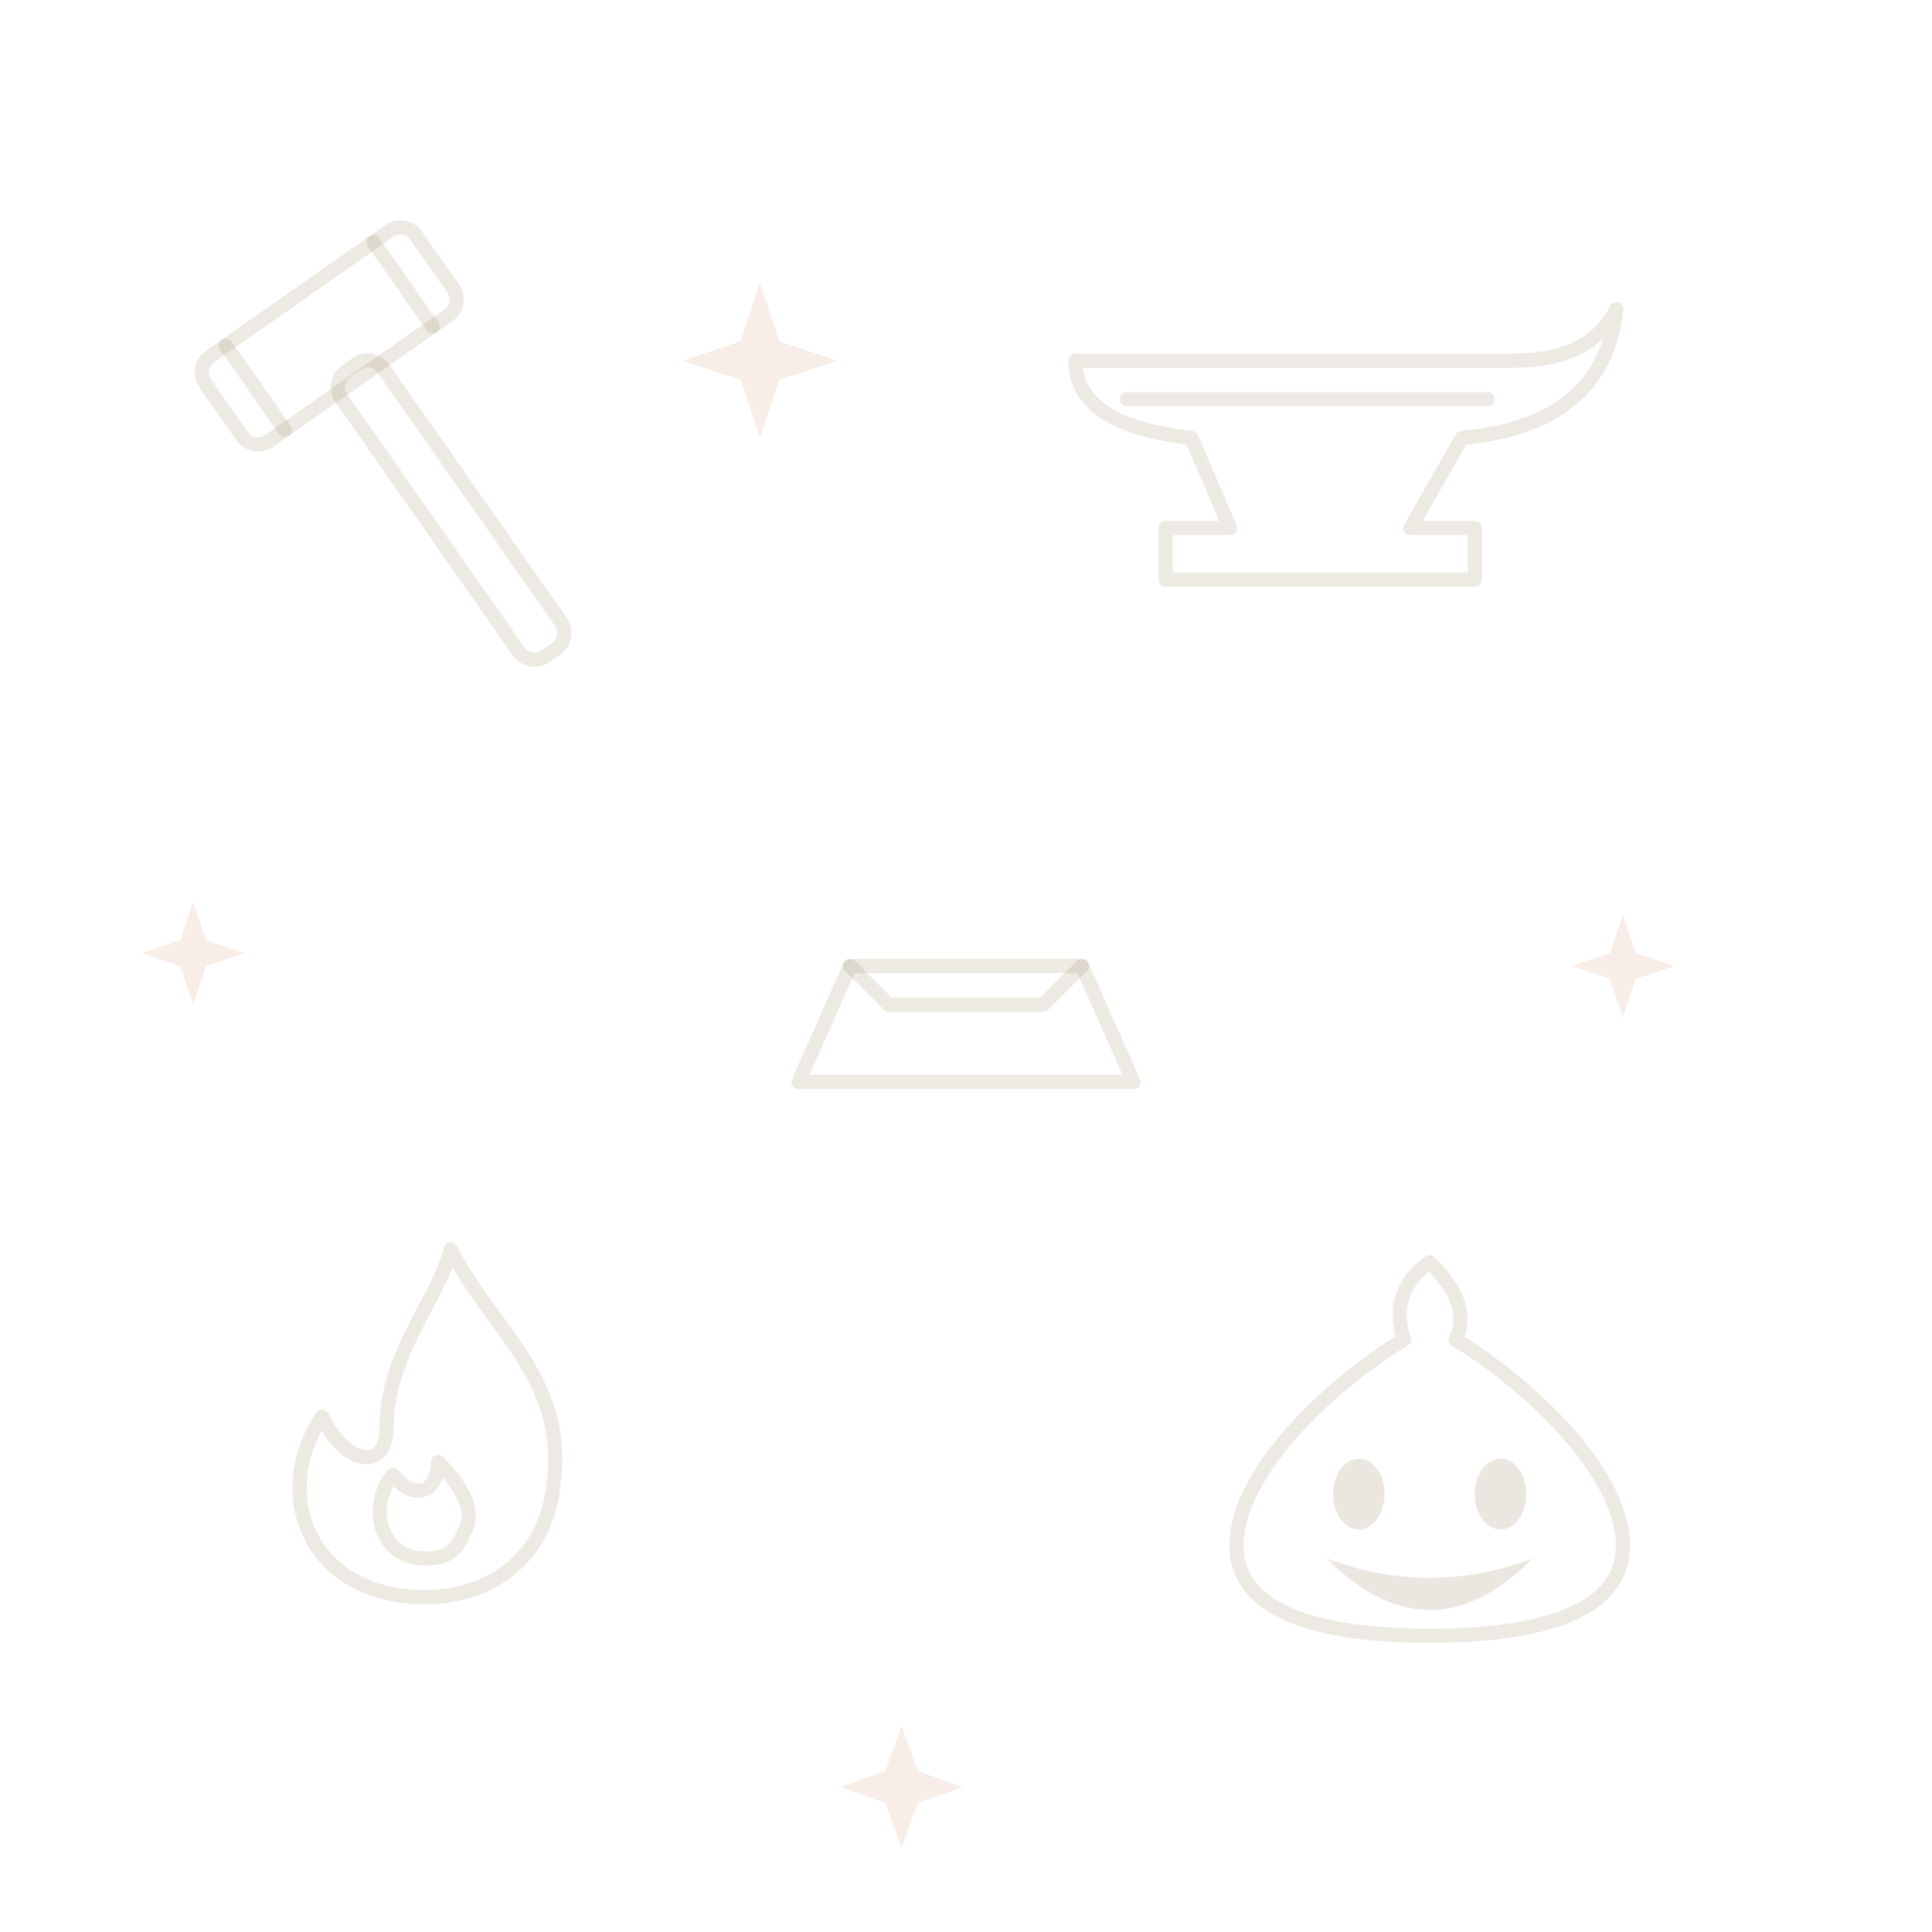
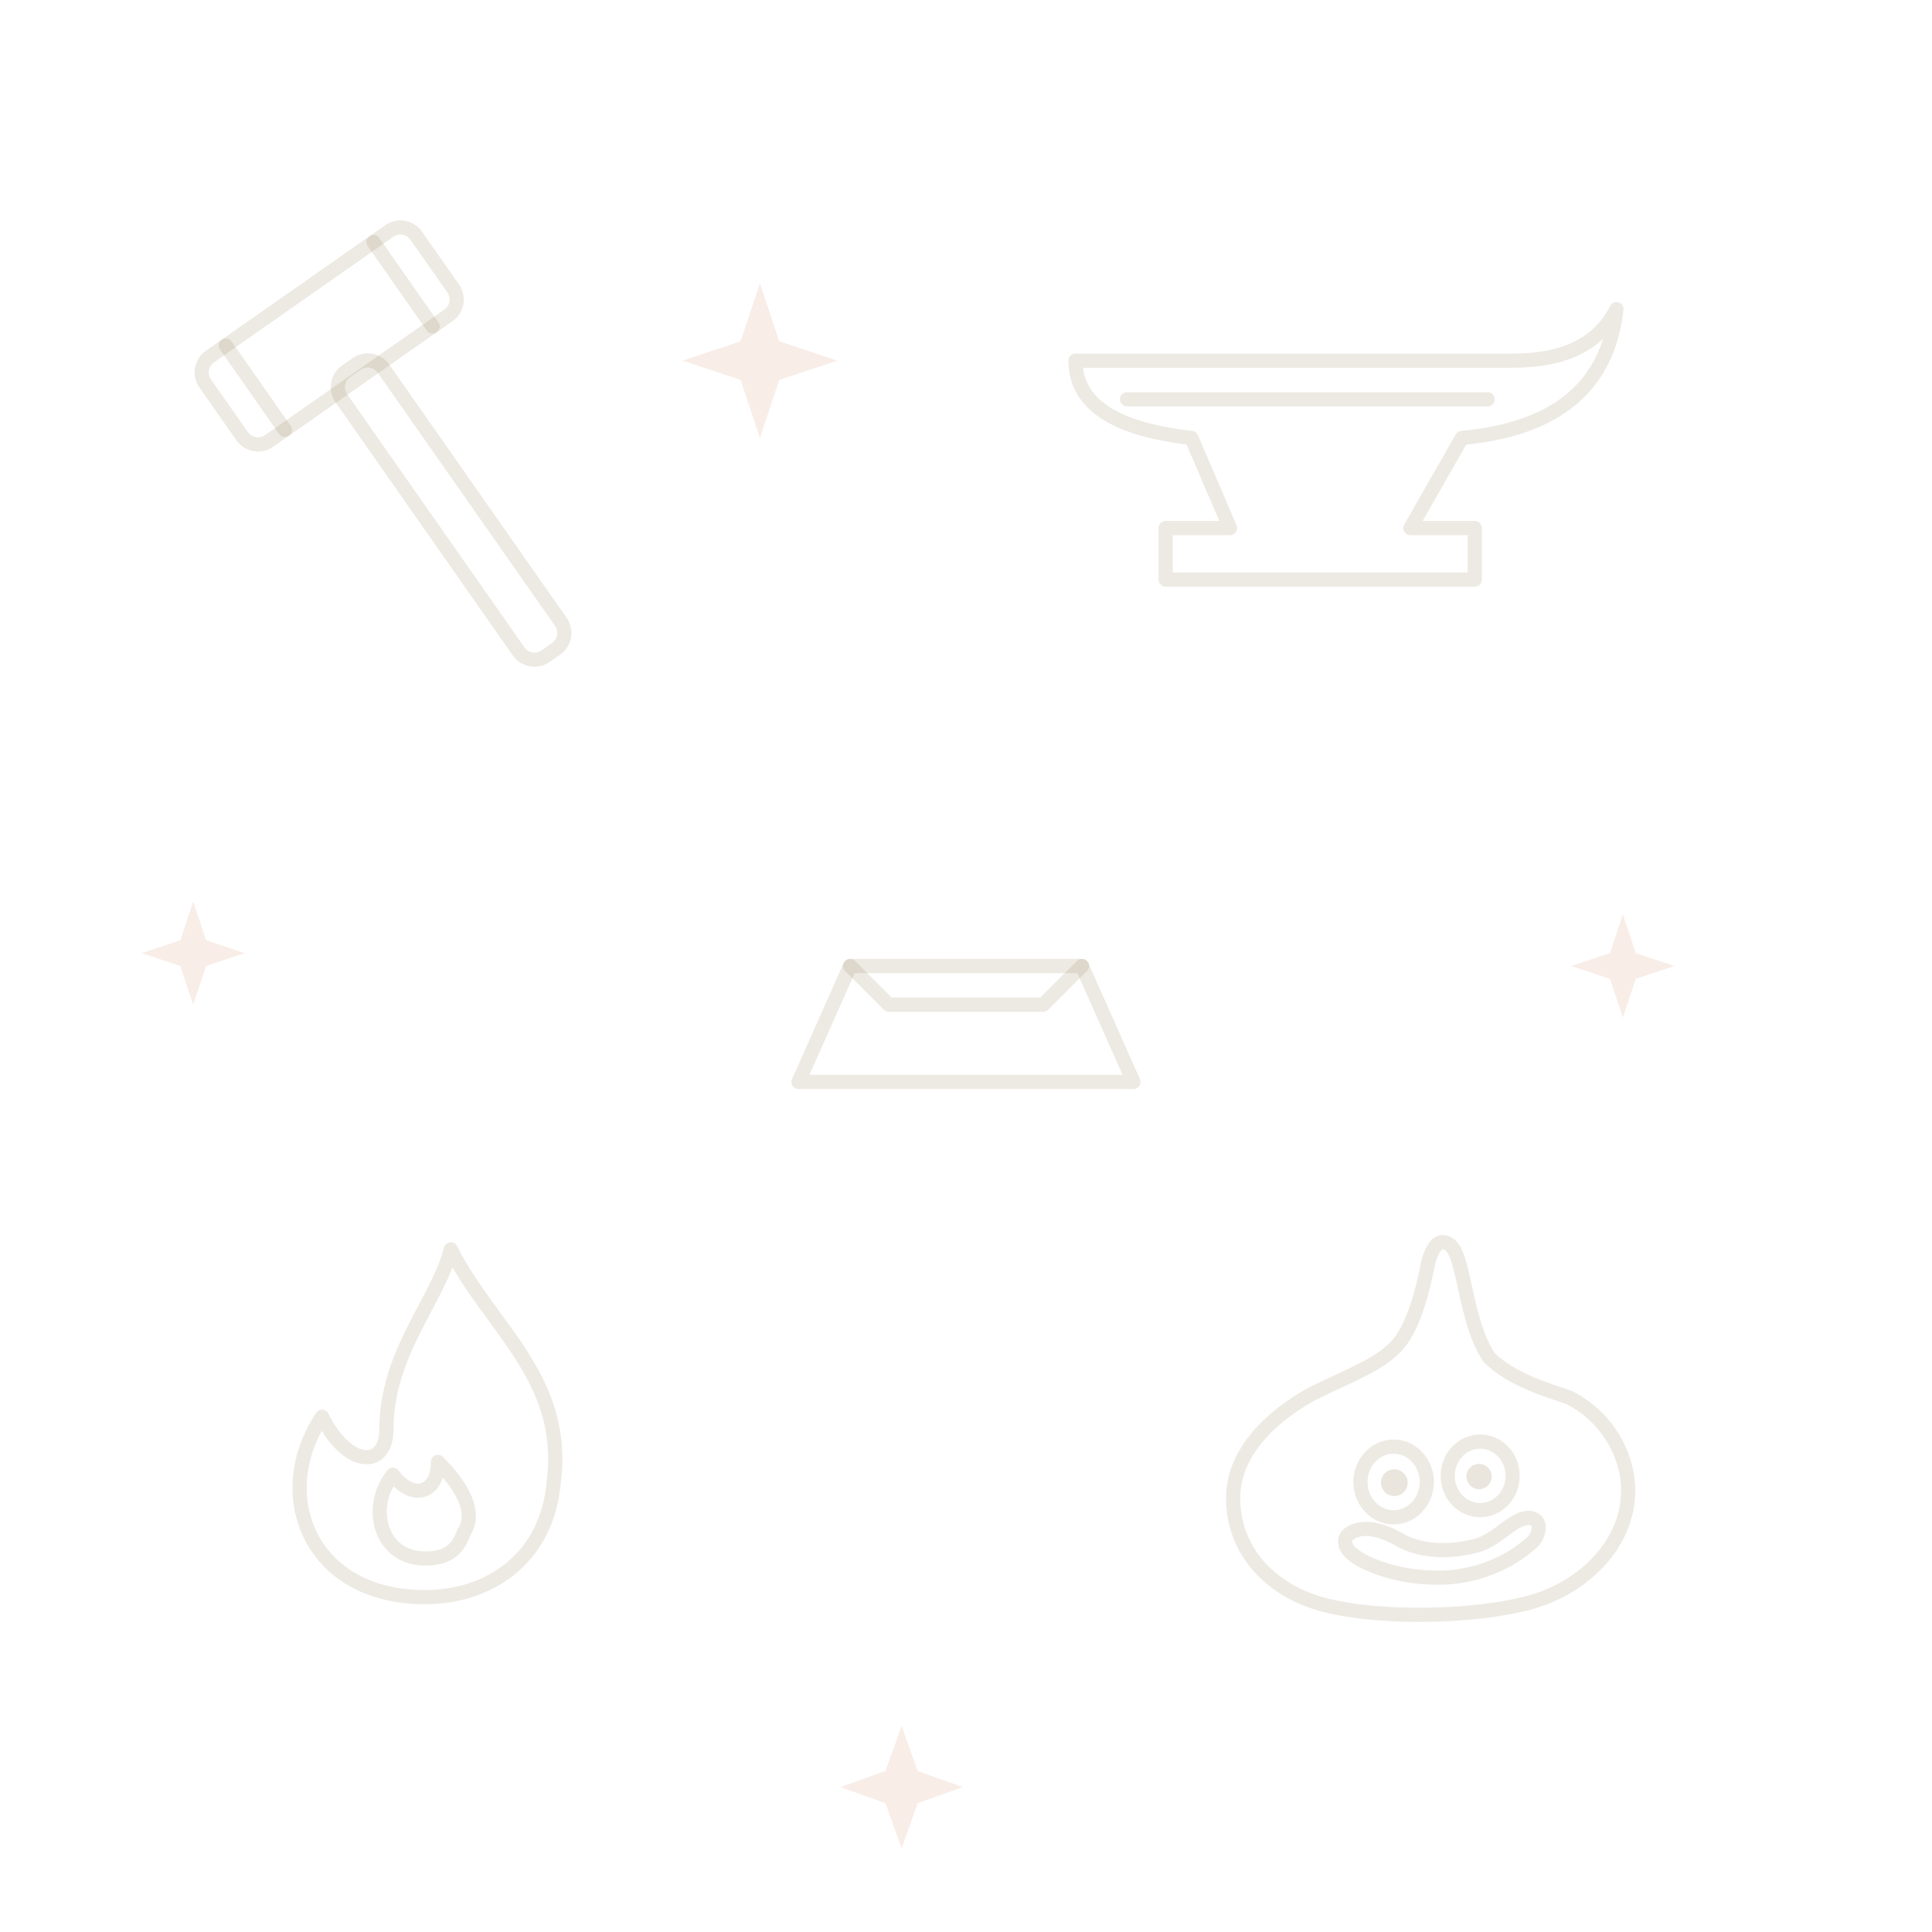
<svg xmlns="http://www.w3.org/2000/svg" width="300" height="300" viewBox="0 0 300 300">
  <g fill="none" stroke="#7a5c28" stroke-opacity=".13" stroke-width="2.2" stroke-linecap="round" stroke-linejoin="round">
    <g transform="translate(58 62) rotate(-35)">
      <rect x="-4" y="-6" width="8" height="54" rx="3" />
      <rect x="-20" y="-20" width="40" height="16" rx="3" />
      <path d="M-14 -20 v16 M14 -20 v16" />
    </g>
    <g transform="translate(205 70)">
      <path d="M-38 -14 H30 Q42 -14 46 -22 Q44 -4 22 -2 L14 12 H24 V20 H-24 V12 H-14 L-20 -2 Q-38 -4 -38 -14 Z" />
      <path d="M-30 -8 H26" />
    </g>
    <g transform="translate(66 222)">
      <path d="M0 26 C-18 26 -24 10 -16 -2 C-12 6 -6 6 -6 0 C-6 -12 2 -20 4 -28 C10 -16 22 -8 20 8 C19 20 10 26 0 26 Z" />
      <path d="M0 20 C-7 20 -9 12 -5 7 C-2 11 2 10 2 5 C6 9 8 13 6 16 C5 19 3 20 0 20 Z" />
    </g>
    <g transform="translate(150 158)">
      <path d="M-26 10 L-18 -8 H18 L26 10 Z" />
      <path d="M-18 -8 L-12 -2 H12 L18 -8" />
    </g>
-     <g transform="translate(222 226)">
-       <path d="M0 -30 C4 -26 6 -22 4 -18 C14 -12 30 2 30 14 C30 24 18 28 0 28 C-18 28 -30 24 -30 14 C-30 2 -14 -12 -4 -18 C-6 -24 -3 -28 0 -30 Z" />
+     <g transform="translate(222 222) scale(.056) translate(-975 -760)">
+       <path vector-effect="non-scaling-stroke" d="M1010 240 C1045 240 1055 290 1065 330 C1085 420 1100 500 1140 560 C1200 620 1300 650 1360 670 C1480 730 1530 850 1525 940 C1520 1080 1400 1200 1250 1240 C1100 1280 850 1285 700 1250 C540 1215 430 1100 430 950 C430 820 540 720 650 660 C750 610 840 580 890 520 C930 470 955 380 970 300 C980 260 995 240 1010 240 Z" />
+       <ellipse vector-effect="non-scaling-stroke" cx="875" cy="905" rx="92" ry="98" />
+       <ellipse vector-effect="non-scaling-stroke" cx="1115" cy="888" rx="90" ry="95" />
+       <path vector-effect="non-scaling-stroke" d="M750 1050 C790 1020 850 1040 900 1070 C960 1100 1040 1100 1110 1080 C1170 1060 1210 1000 1255 1005 C1290 1010 1280 1060 1250 1080 C1180 1140 1080 1175 980 1170 C880 1168 780 1130 750 1095 C735 1075 740 1058 750 1050 Z" />
    </g>
  </g>
-   <g fill="#7a5c28" fill-opacity=".15">
-     <ellipse cx="211" cy="232" rx="4" ry="5.5" />
-     <ellipse cx="233" cy="232" rx="4" ry="5.5" />
-     <path d="M206 242 Q222 258 238 242 Q222 248 206 242 Z" />
+   <g fill="#7a5c28" fill-opacity=".16" transform="translate(222 222) scale(.056) translate(-975 -760)">
+     <circle cx="877" cy="907" r="37" />
+     <circle cx="1112" cy="890" r="35" />
  </g>
  <g fill="#b5480f" fill-opacity=".10">
    <path d="M118 44 l3 9 9 3 -9 3 -3 9 -3 -9 -9 -3 9 -3 z" />
    <path d="M252 142 l2 6 6 2 -6 2 -2 6 -2 -6 -6 -2 6 -2 z" />
    <path d="M30 140 l2 6 6 2 -6 2 -2 6 -2 -6 -6 -2 6 -2 z" />
    <path d="M140 268 l2.5 7 7 2.5 -7 2.5 -2.5 7 -2.5 -7 -7 -2.5 7 -2.5 z" />
  </g>
</svg>
